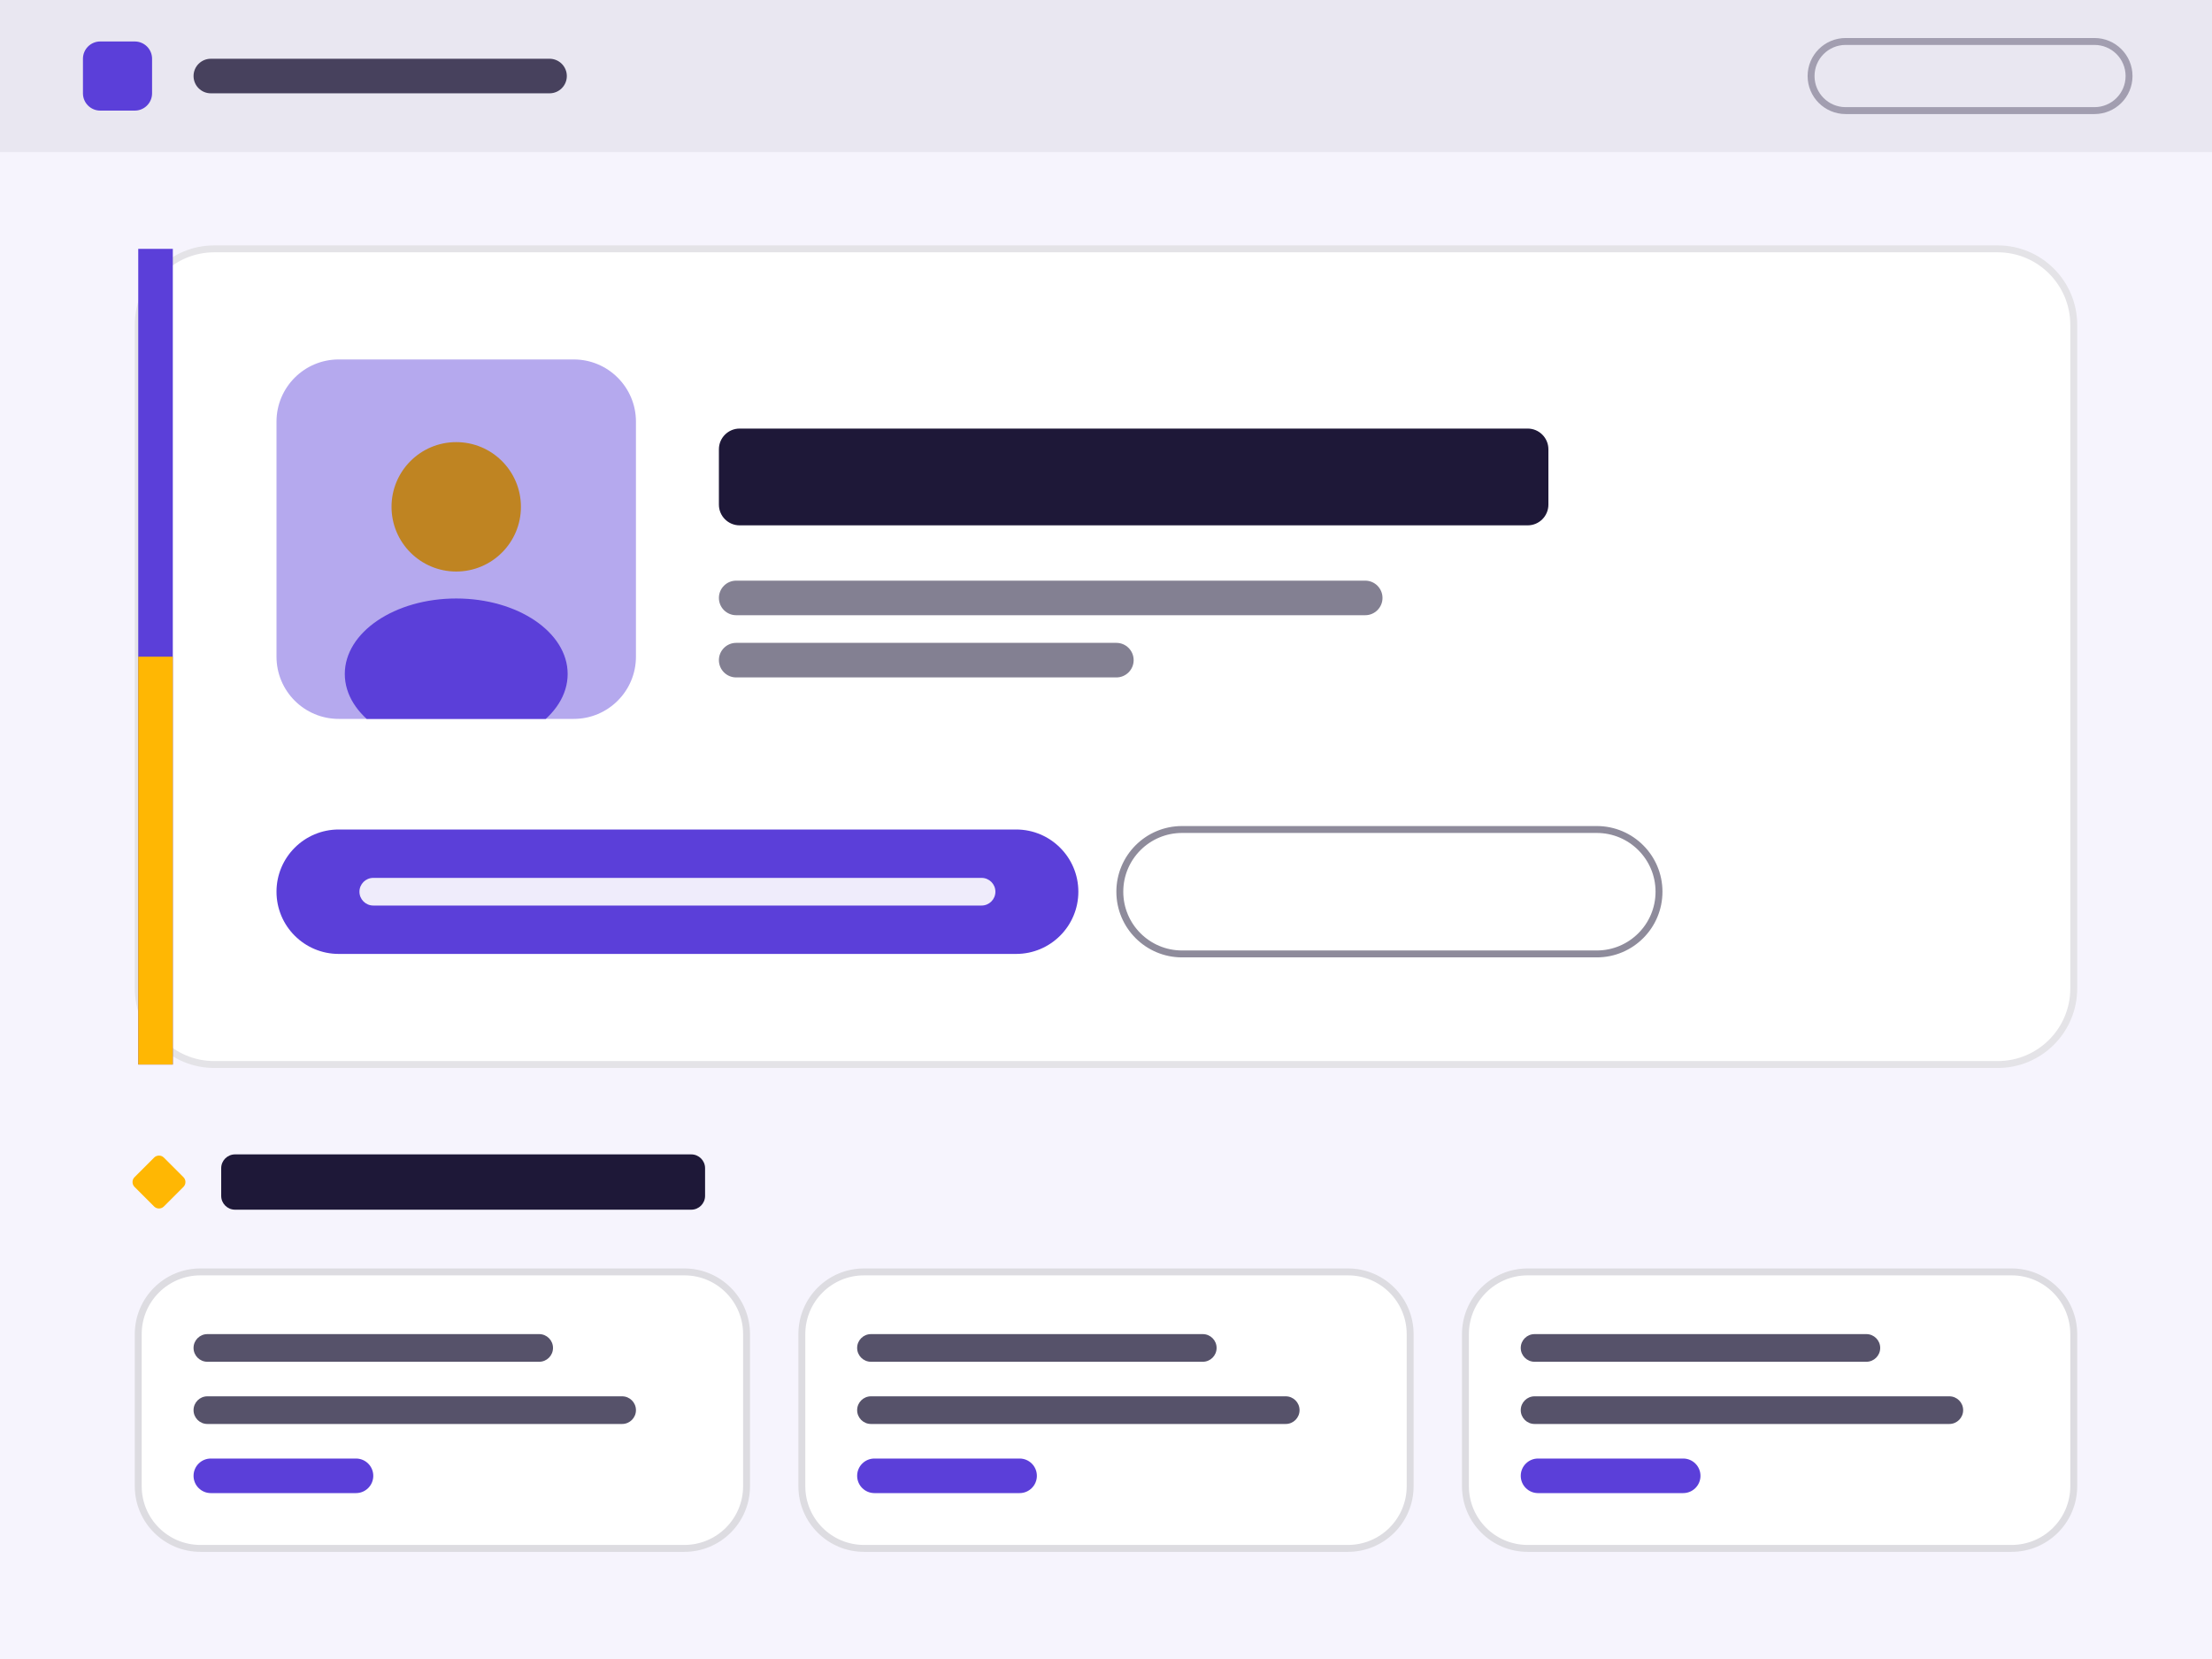
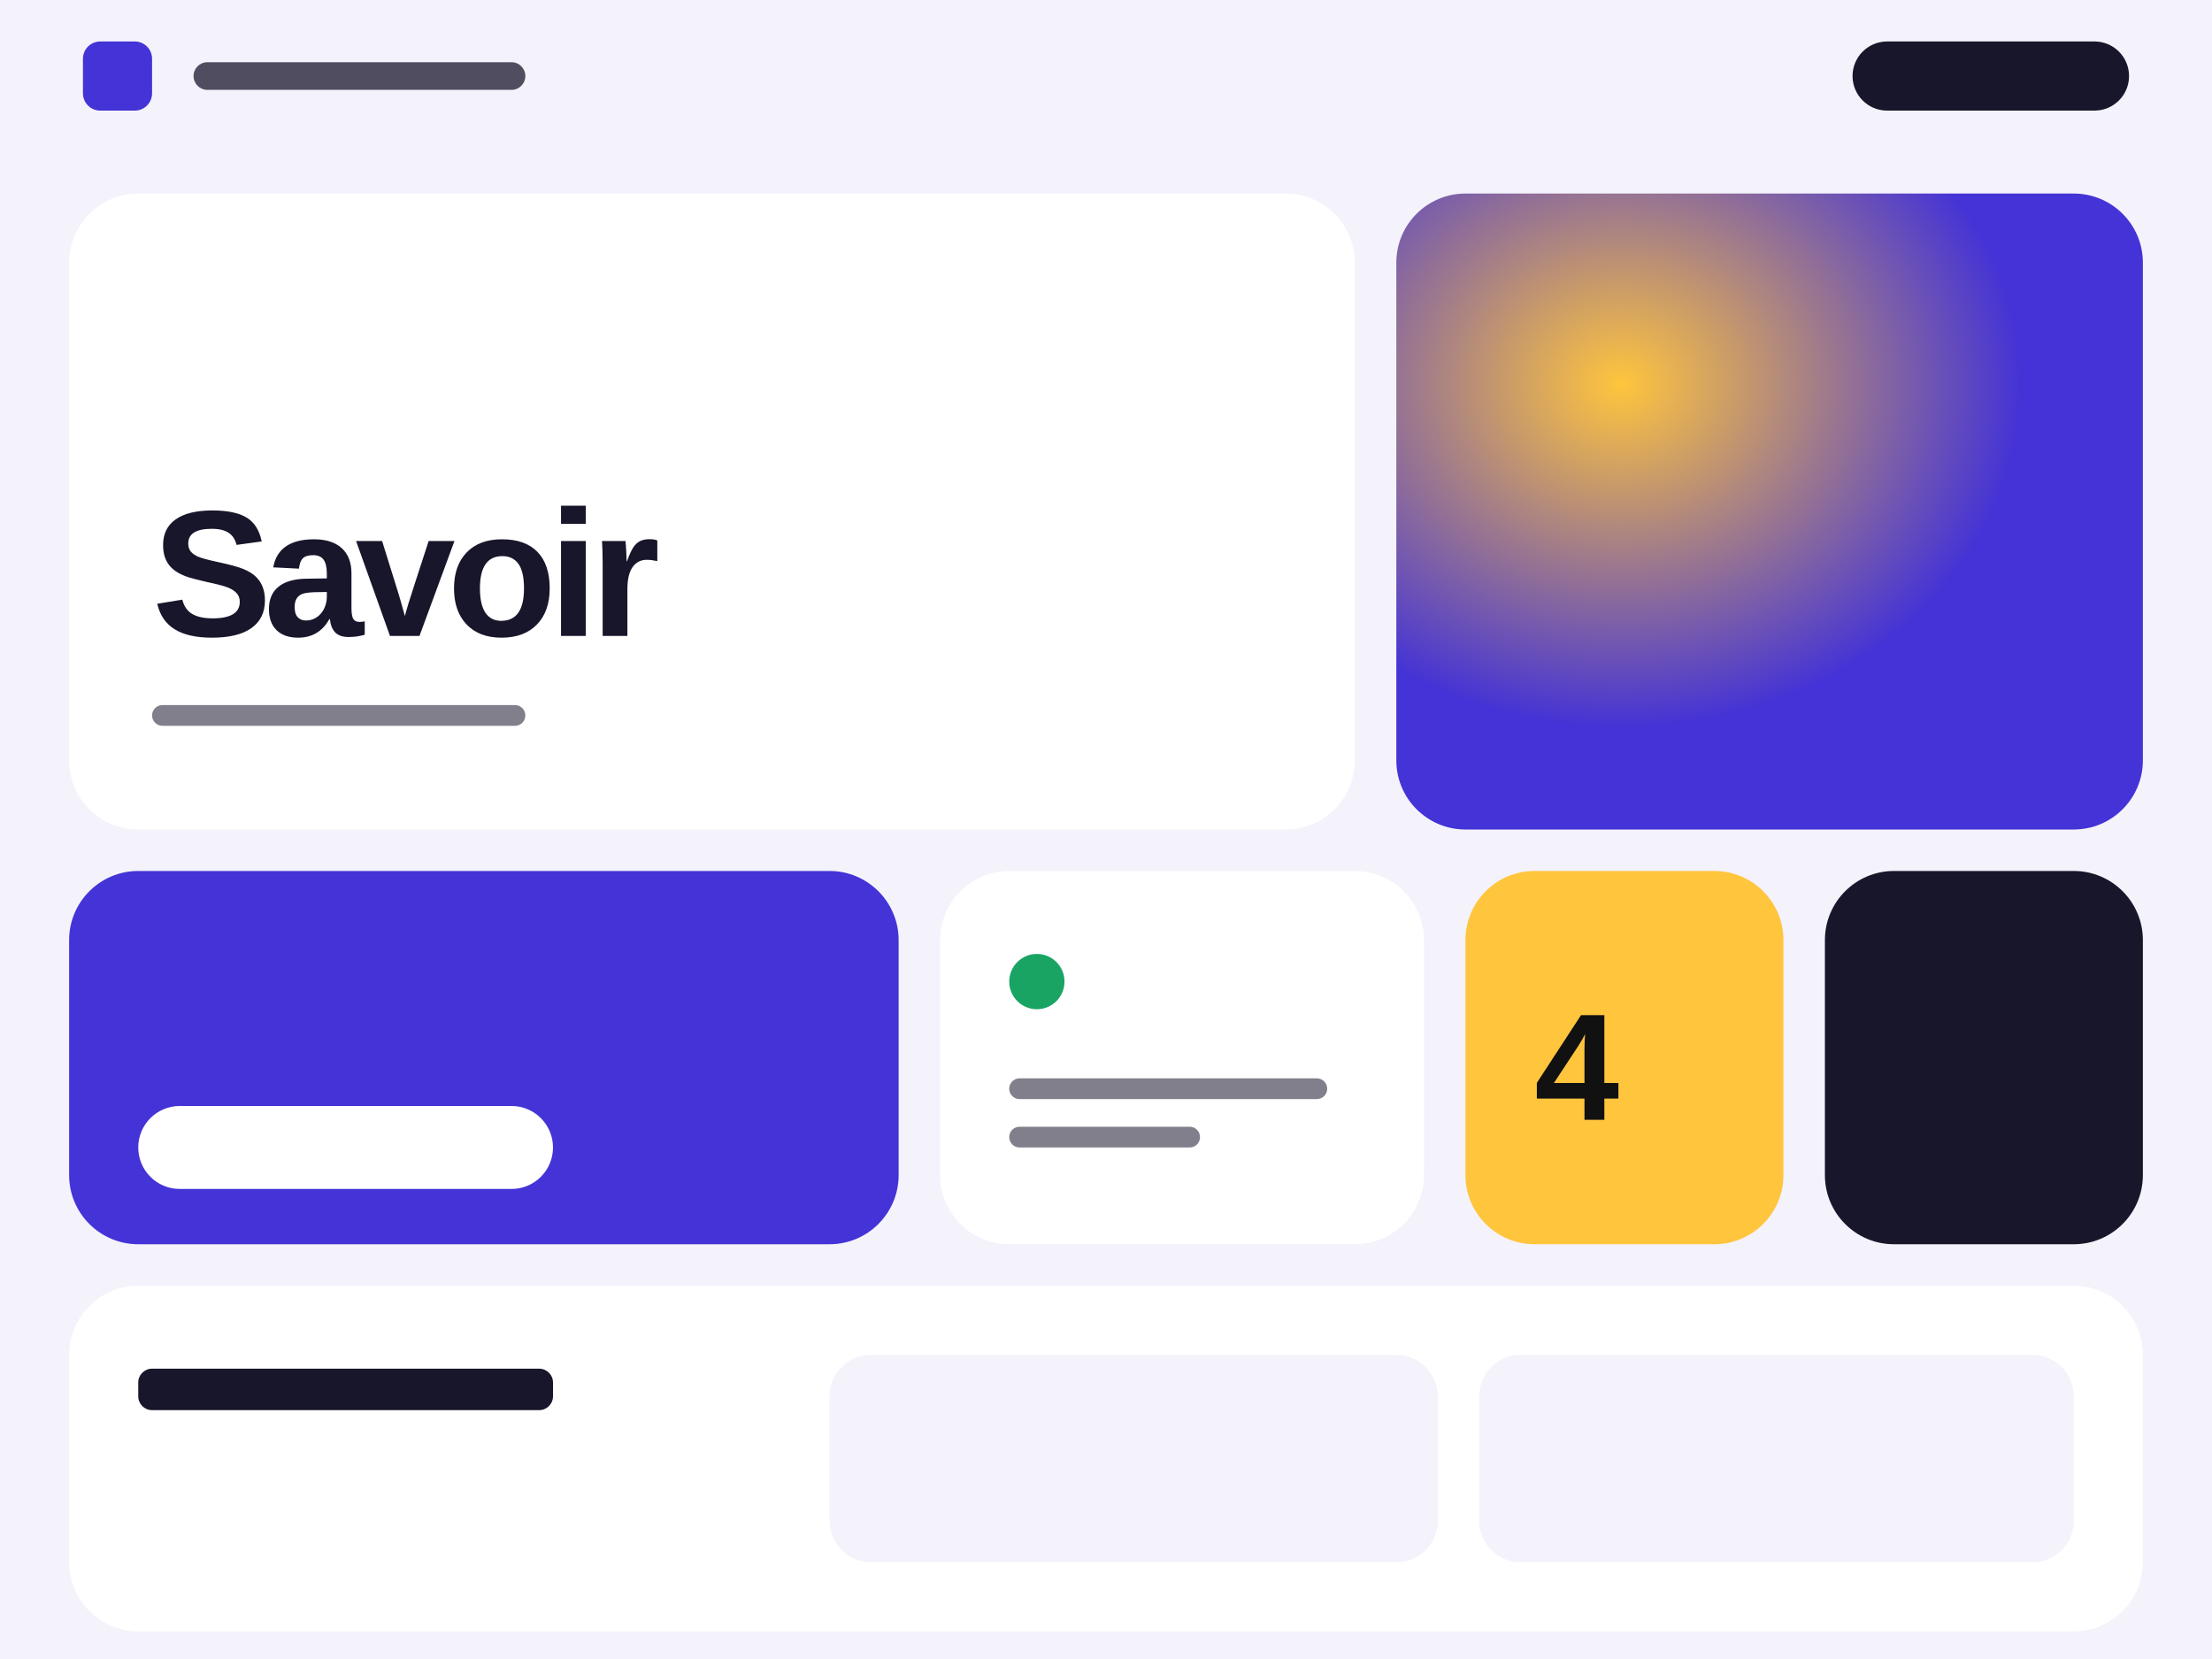
<svg xmlns="http://www.w3.org/2000/svg" viewBox="0 0 320 240" width="320" height="240" role="img" aria-label="Savoir">
-   <rect width="320" height="240" fill="#F6F4FD" />
-   <rect width="320" height="22" fill="#E9E7F1" />
-   <rect x="12" y="6" width="10" height="10" rx="2.5" fill="#5B3FD9" />
-   <rect x="28" y="8.5" width="54" height="5" rx="2.5" fill="#1E1838" opacity=".8" />
-   <rect x="262" y="6" width="46" height="10" rx="5" fill="none" stroke="#1E1838" stroke-opacity=".35" />
-   <rect x="20" y="36" width="280" height="118" rx="11" fill="#FFFFFF" stroke="#E4E3E7" />
-   <rect x="20" y="36" width="5" height="118" fill="#5B3FD9" />
-   <rect x="20" y="95" width="5" height="59" fill="#FFB703" />
+   <rect x="0" y="0" width="320" height="240" fill="#F4F2FB" />
+   <rect x="0" y="0" width="320" height="22" fill="#F4F2FB" />
+   <rect x="12" y="6" width="10" height="10" fill="#4433D6" rx="2.5" />
+   <rect x="28" y="9" width="48" height="4" fill="#18162B" rx="2" opacity=".75" />
+   <rect x="268" y="6" width="40" height="10" fill="#18162B" rx="5" />
+   <rect x="10" y="28" width="186" height="92" fill="#FFFFFF" rx="10" />
+   <text x="22" y="92" font-size="26" fill="#18162B" font-family="Bricolage Grotesque, Arial, sans-serif" font-weight="700" letter-spacing="-1.2">Savoir</text>
+   <rect x="22" y="102" width="54" height="3" fill="#18162B" rx="1.5" opacity=".55" />
  <defs>
-     <clipPath id="c667826">
-       <rect x="40" y="52" width="52" height="52" rx="9" />
-     </clipPath>
+     <radialGradient id="gsavoir" cx=".3" cy=".3" r=".9">
+       <stop offset="0" stop-color="#FFC53D" />
+       <stop offset=".6" stop-color="#4433D6" />
+     </radialGradient>
  </defs>
-   <rect x="40" y="52" width="52" height="52" rx="9" fill="#B5A9EE" />
-   <g clip-path="url(#c667826)">
-     <circle cx="66" cy="73.32" r="9.36" fill="#BF8422" />
-     <ellipse cx="66" cy="97.5" rx="16.12" ry="10.92" fill="#5B3FD9" />
-   </g>
-   <rect x="104" y="62" width="120" height="14" rx="3" fill="#1E1838" />
-   <rect x="104" y="84" width="96" height="5" rx="2.5" fill="#838092" opacity="1" />
-   <rect x="104" y="93" width="60" height="5" rx="2.5" fill="#838092" opacity="1" />
-   <rect x="40" y="120" width="116" height="18" rx="9" fill="#5B3FD9" />
-   <rect x="52" y="127" width="92" height="4" rx="2" fill="#FFFFFF" opacity=".9" />
-   <rect x="162" y="120" width="78" height="18" rx="9" fill="none" stroke="#1E1838" stroke-opacity=".5" />
-   <rect x="20" y="168" width="6" height="6" rx="1" fill="#FFB703" transform="rotate(45 23 171)" />
-   <rect x="32" y="167" width="70" height="8" rx="2" fill="#1E1838" />
-   <rect x="20" y="184" width="88" height="40" rx="9" fill="#FFFFFF" stroke="#DDDCE1" />
-   <rect x="28" y="193" width="52" height="4" rx="2" fill="#1E1838" opacity="0.75" />
-   <rect x="28" y="202" width="64" height="4" rx="2" fill="#1E1838" opacity="0.75" />
-   <rect x="28" y="211" width="26" height="5" rx="2.5" fill="#5B3FD9" />
-   <rect x="116" y="184" width="88" height="40" rx="9" fill="#FFFFFF" stroke="#DDDCE1" />
-   <rect x="124" y="193" width="52" height="4" rx="2" fill="#1E1838" opacity="0.75" />
-   <rect x="124" y="202" width="64" height="4" rx="2" fill="#1E1838" opacity="0.75" />
-   <rect x="124" y="211" width="26" height="5" rx="2.5" fill="#5B3FD9" />
-   <rect x="212" y="184" width="88" height="40" rx="9" fill="#FFFFFF" stroke="#DDDCE1" />
-   <rect x="220" y="193" width="52" height="4" rx="2" fill="#1E1838" opacity="0.75" />
-   <rect x="220" y="202" width="64" height="4" rx="2" fill="#1E1838" opacity="0.75" />
-   <rect x="220" y="211" width="26" height="5" rx="2.5" fill="#5B3FD9" />
+   <rect x="202" y="28" width="108" height="92" fill="url(#gsavoir)" rx="10" />
+   <rect x="10" y="126" width="120" height="54" fill="#4433D6" rx="10" />
+   <rect x="20" y="160" width="60" height="12" fill="#FFFFFF" rx="6" />
+   <rect x="136" y="126" width="70" height="54" fill="#FFFFFF" rx="10" />
+   <circle cx="150" cy="142" r="4" fill="#19A463" />
+   <rect x="146" y="156" width="46" height="3" fill="#18162B" rx="1.5" opacity=".55" />
+   <rect x="146" y="163" width="27.6" height="3" fill="#18162B" rx="1.5" opacity=".55" />
+   <rect x="212" y="126" width="46" height="54" fill="#FFC53D" rx="10" />
+   <text x="222" y="162" font-size="22" fill="#111111" font-family="Bricolage Grotesque, Arial, sans-serif" font-weight="800">4</text>
+   <rect x="264" y="126" width="46" height="54" fill="#18162B" rx="10" />
+   <rect x="10" y="186" width="300" height="50" fill="#FFFFFF" rx="10" />
+   <rect x="20" y="198" width="60" height="6" fill="#18162B" rx="2" />
+   <rect x="120" y="196" width="88" height="30" fill="#F4F2FB" rx="6" />
+   <rect x="214" y="196" width="86" height="30" fill="#F4F2FB" rx="6" />
</svg>
